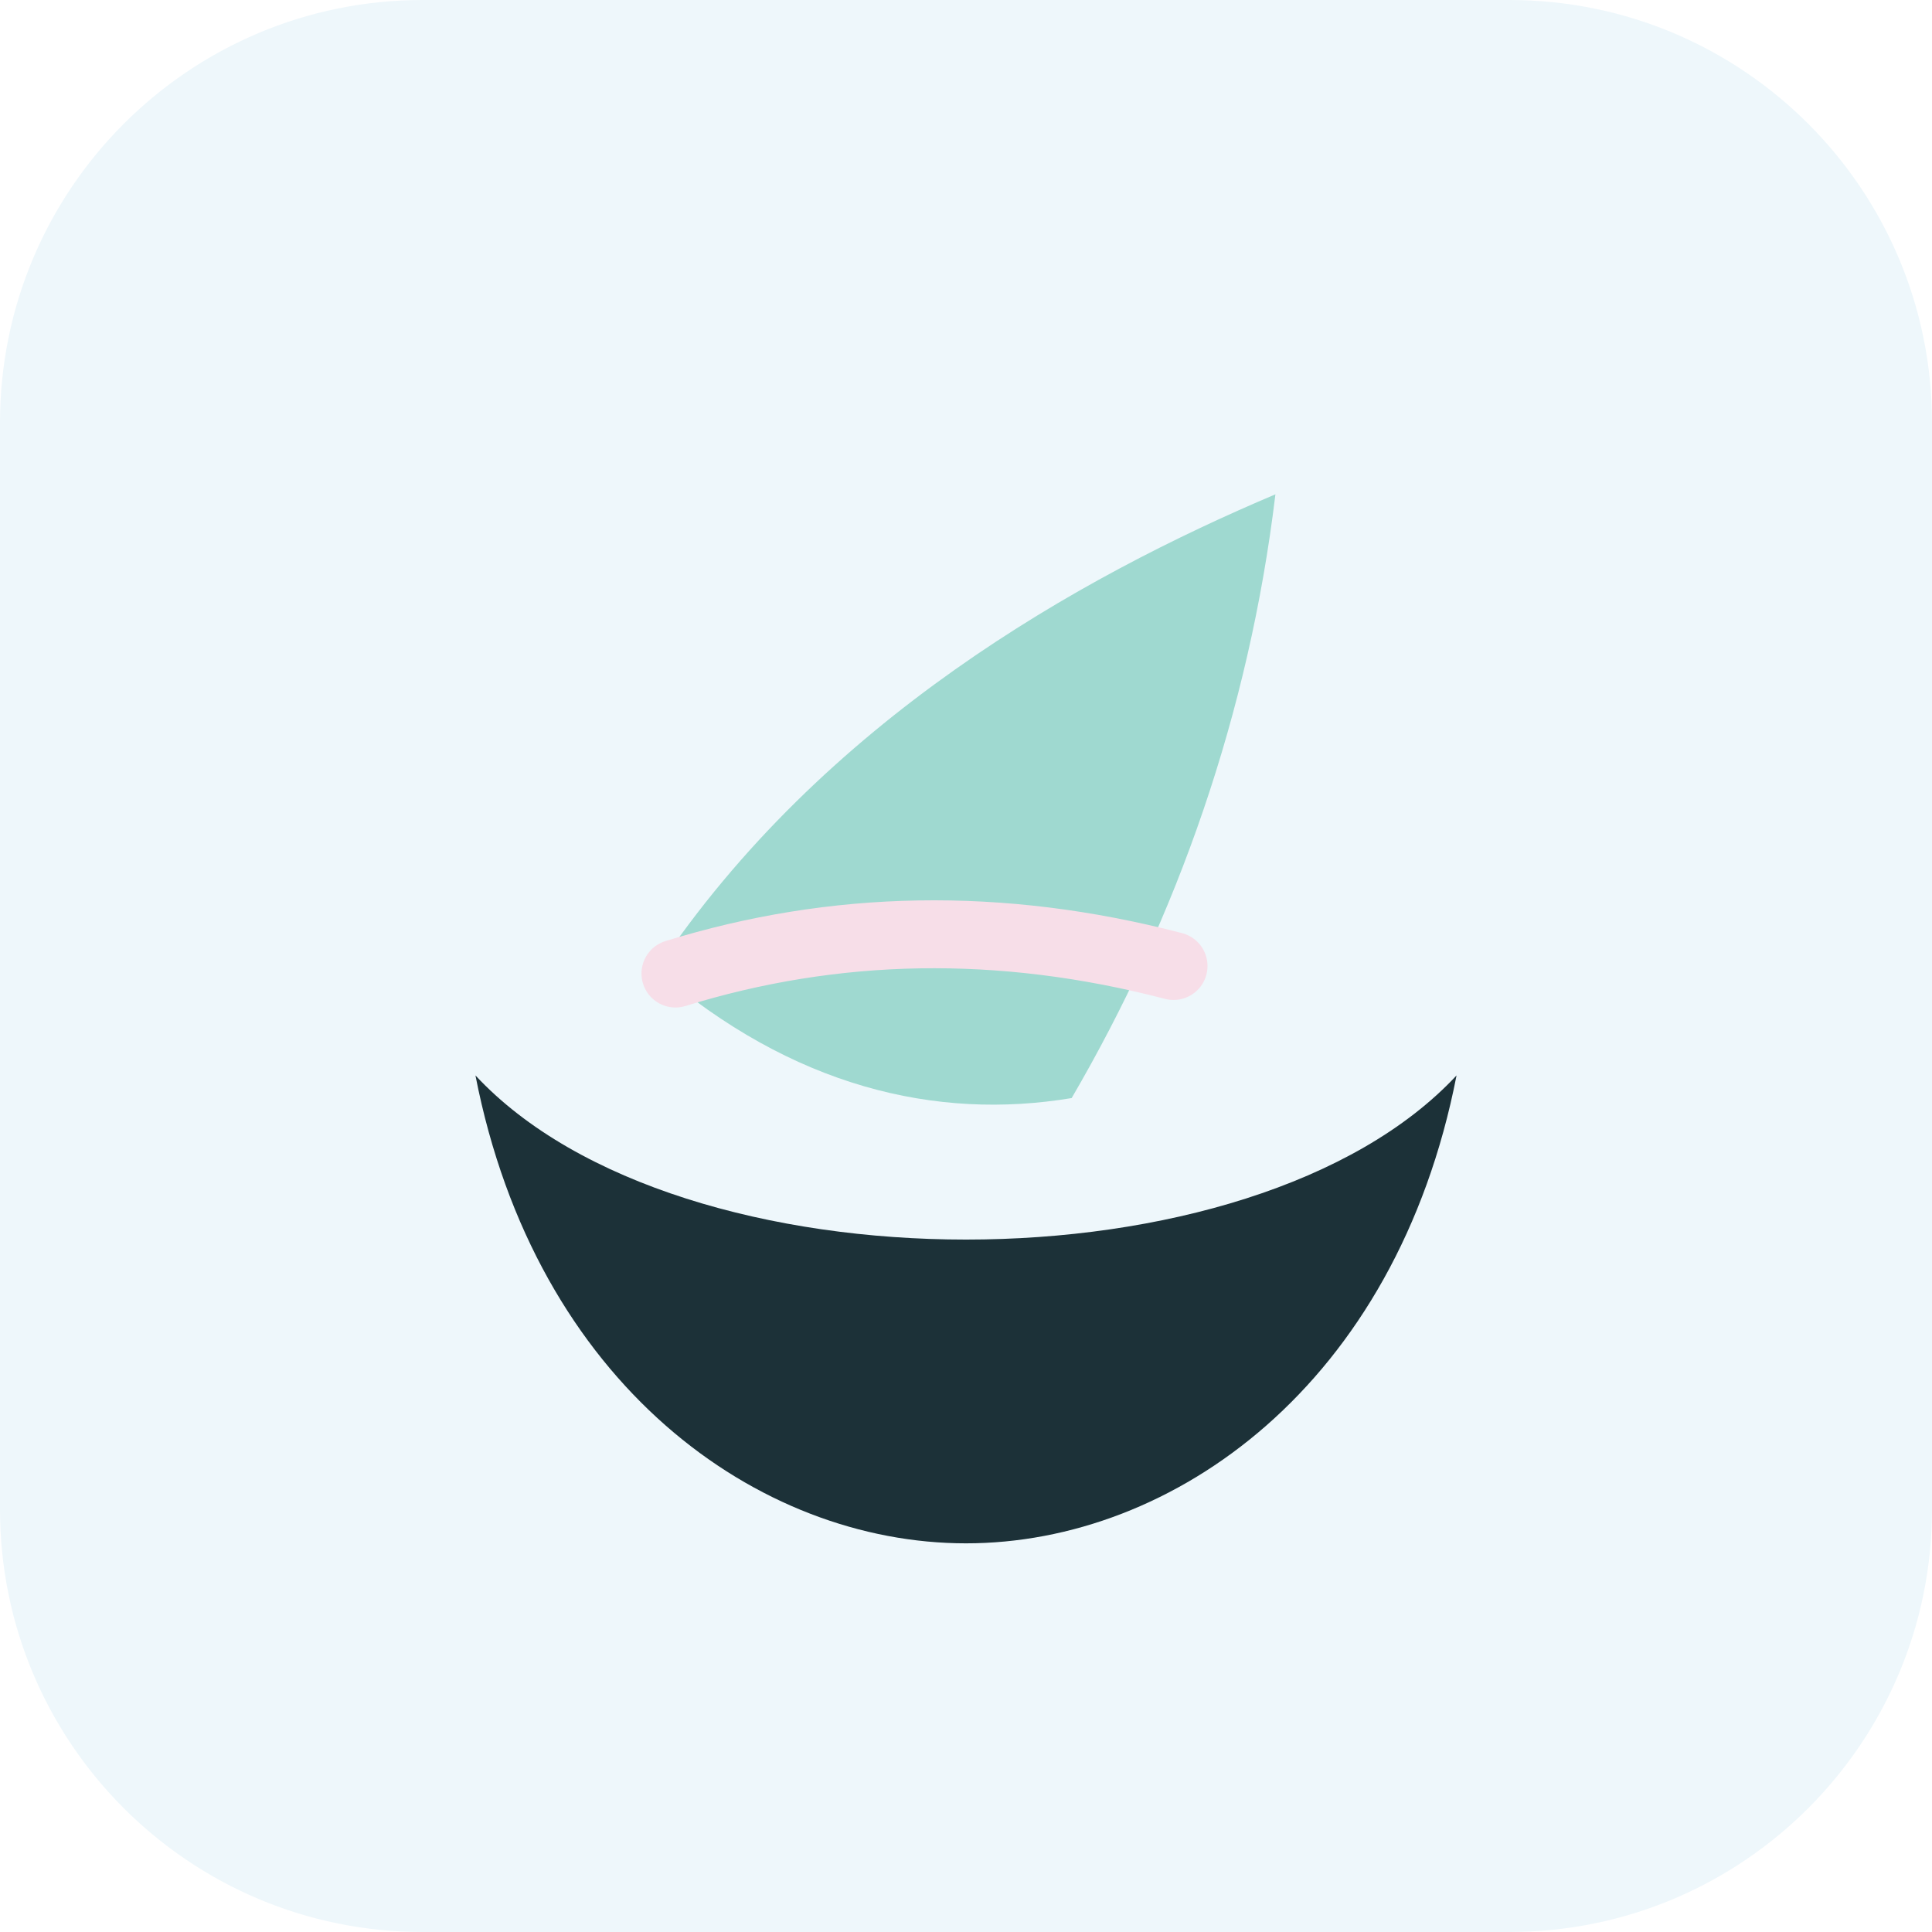
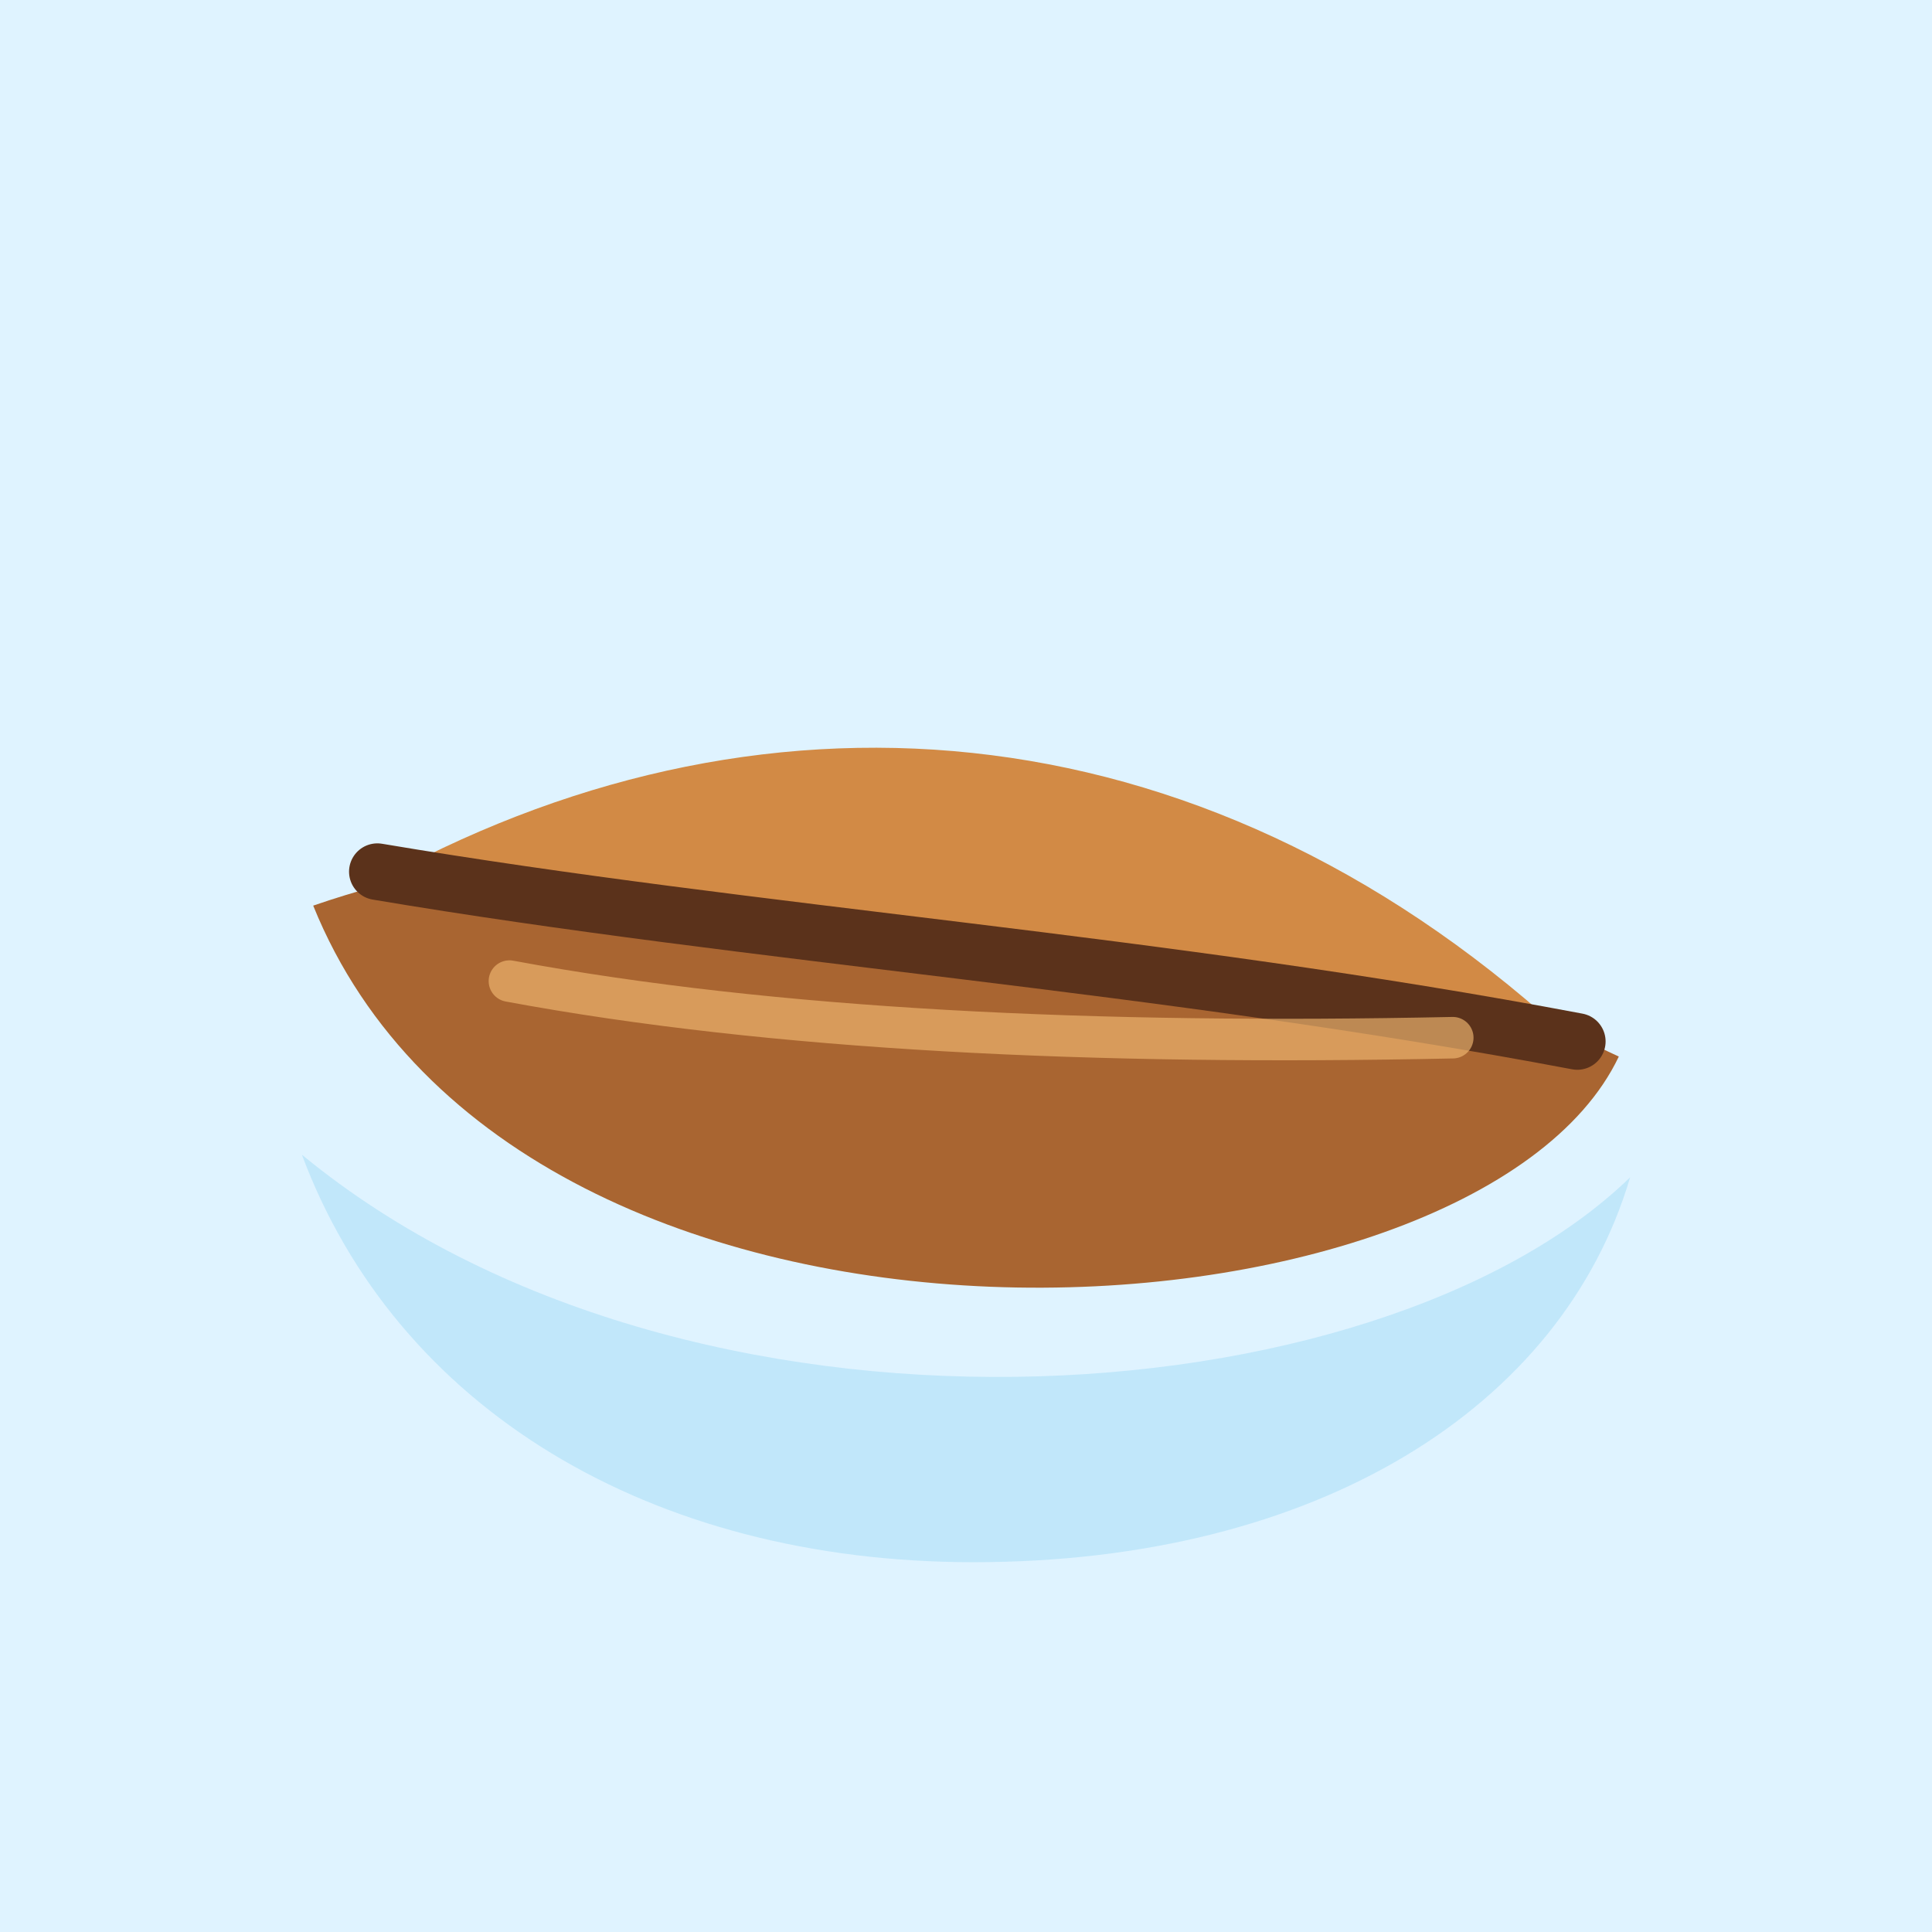
<svg xmlns="http://www.w3.org/2000/svg" viewBox="0 0 512 512">
-   <rect width="512" height="512" rx="112" fill="#eef7fb" />
-   <path d="M126 285c54 58 206 58 260 0-16 82-75 124-130 124S142 367 126 285Z" fill="#1c3138" />
-   <path d="M174 257c44-66 112-104 164-126-7 58-26 112-54 160-36 6-74-3-110-34Z" fill="#9fd9d0" />
-   <path d="M179 258c42-13 86-14 132-2" fill="none" stroke="#f7dee8" stroke-width="18" stroke-linecap="round" />
+   <rect width="512" height="512" fill="#dff3ff" />
+   <path d="M80 306c102 84 285 71 352 6-18 61-83 102-174 102-86 0-153-41-178-108Z" fill="#9dd9f5" opacity="0.45" />
+   <path d="M83 240c90-31 220-20 346 40-38 80-291 96-346-40Z" fill="#a96531" />
+   <path d="M103 232c102-55 219-45 315 45-118-20-220-15-315-45Z" fill="#d28a45" />
+   <path d="M100 231c101 17 207 24 318 45" fill="none" stroke="#5b321b" stroke-width="15" stroke-linecap="round" />
+   <path d="M135 260c70 13 155 17 250 15" fill="none" stroke="#f1b871" stroke-width="11" stroke-linecap="round" opacity="0.65" />
</svg>
